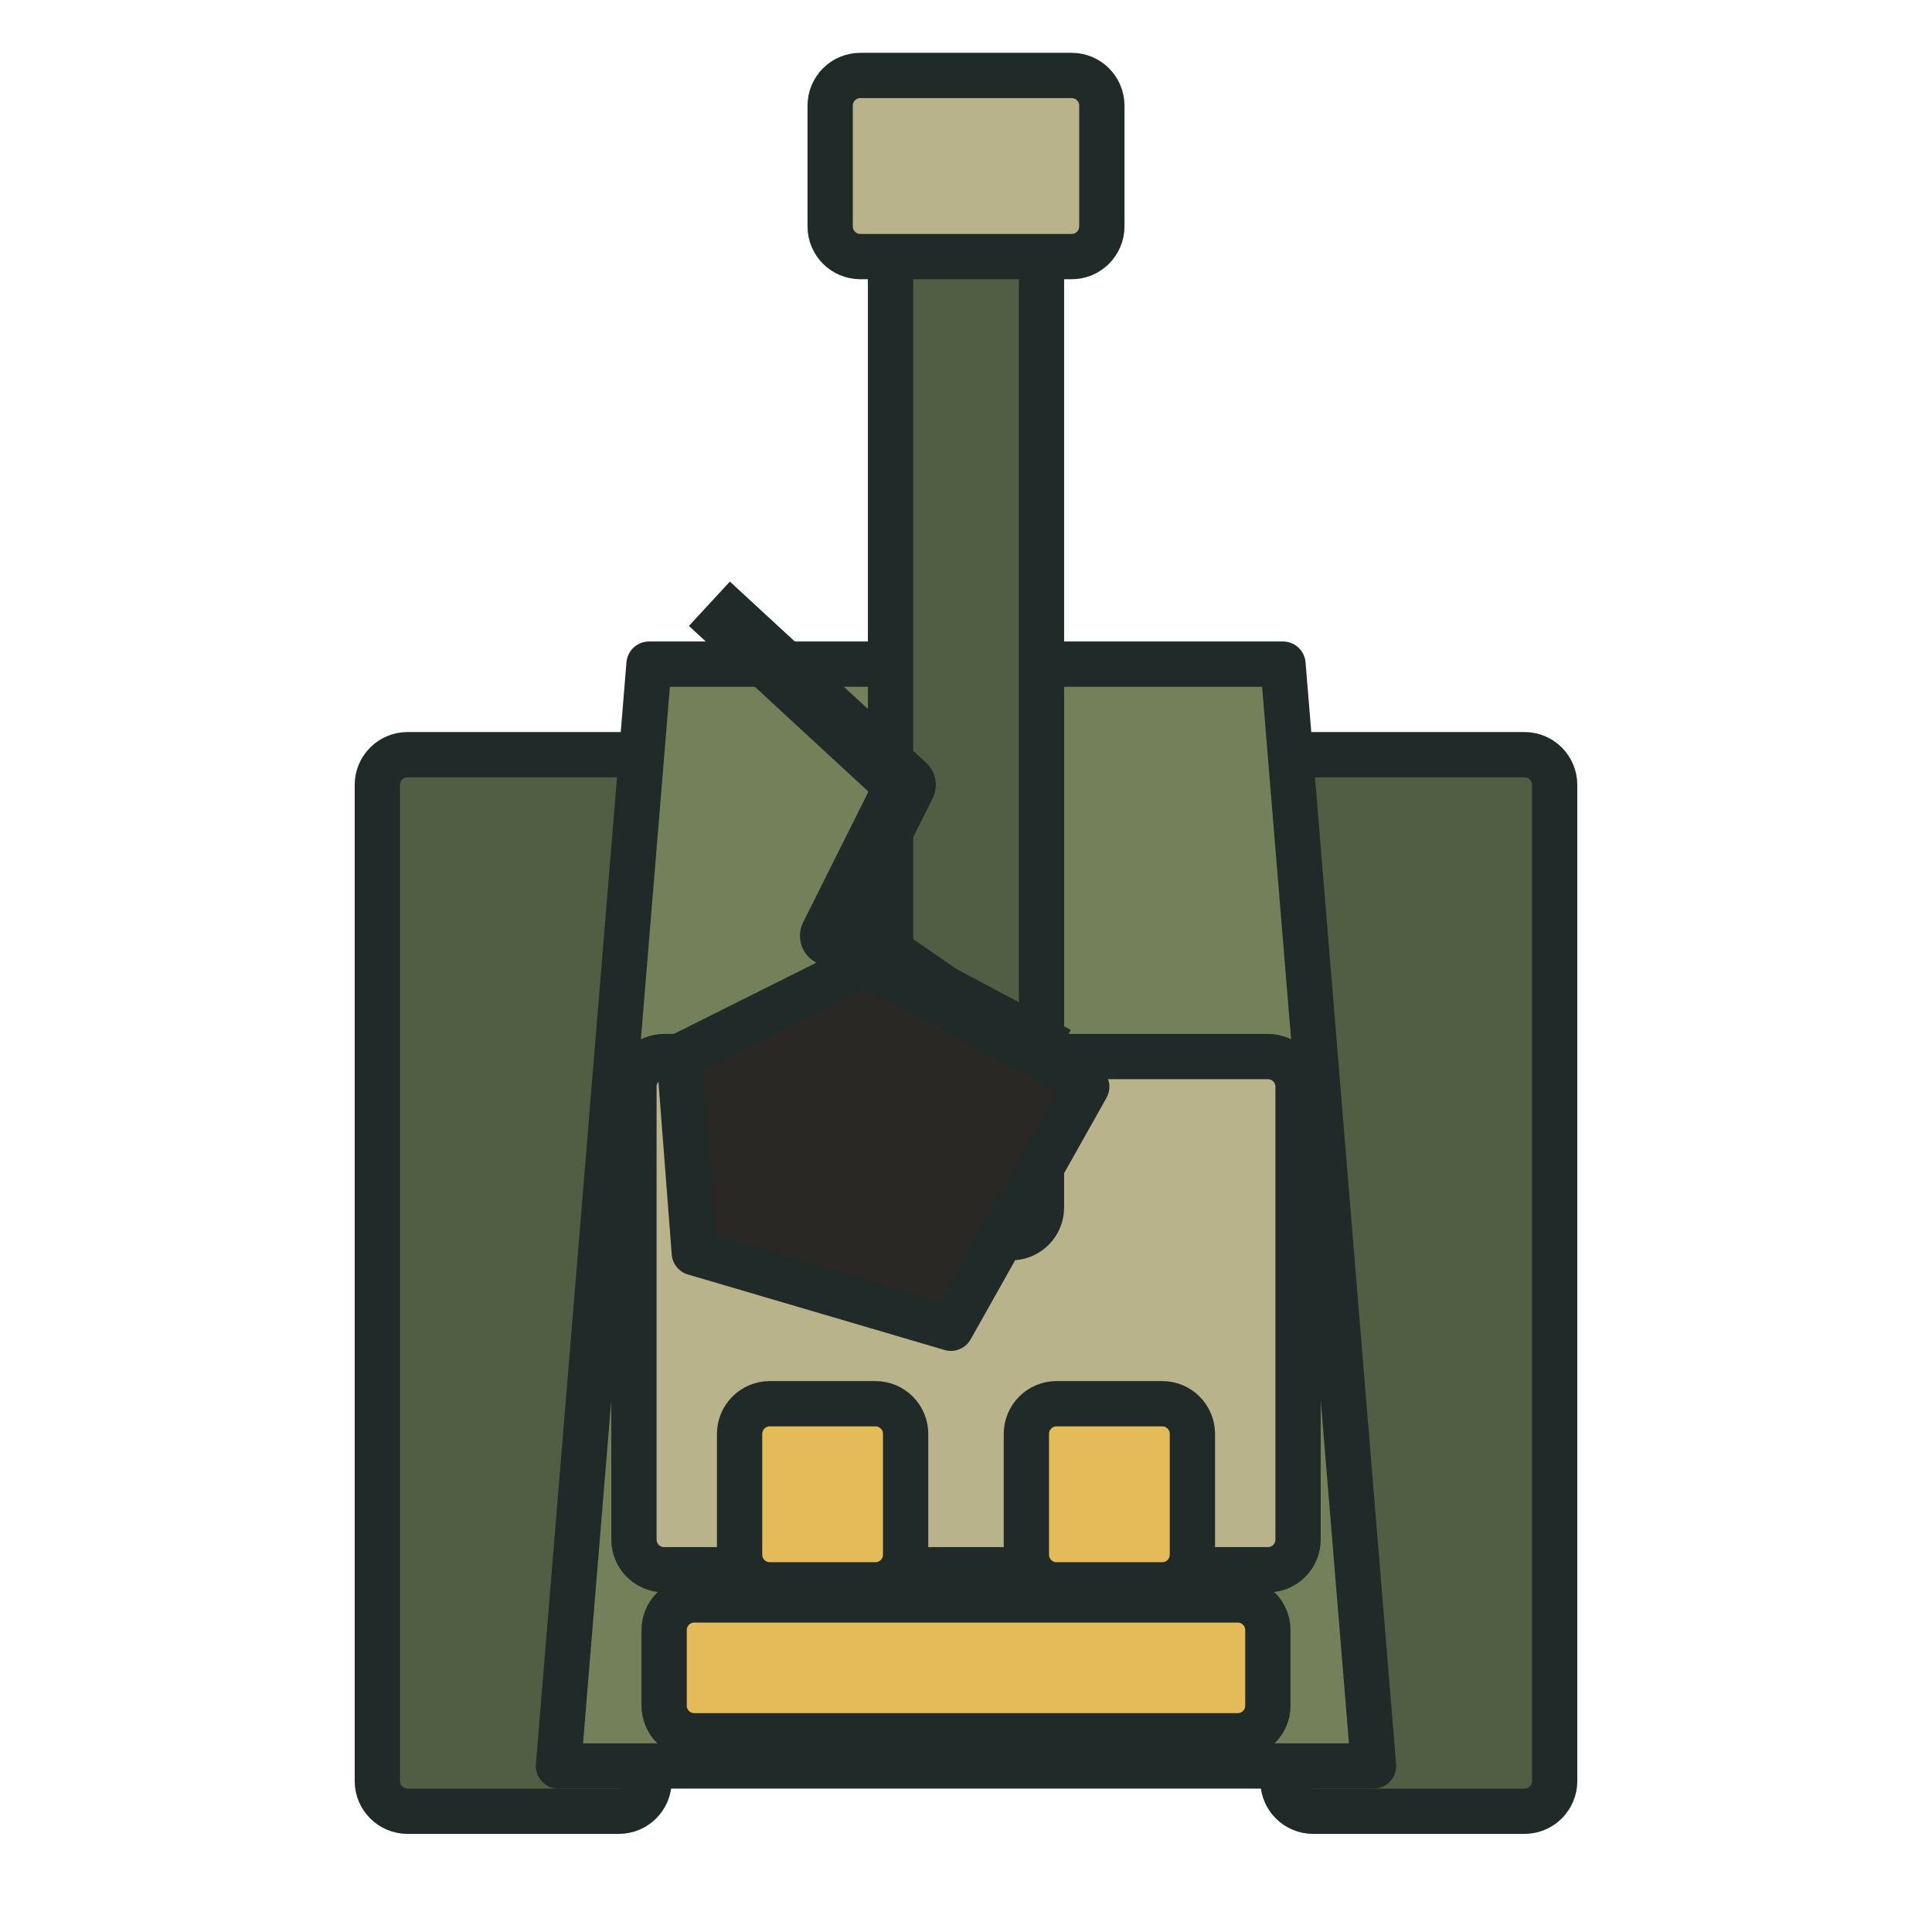
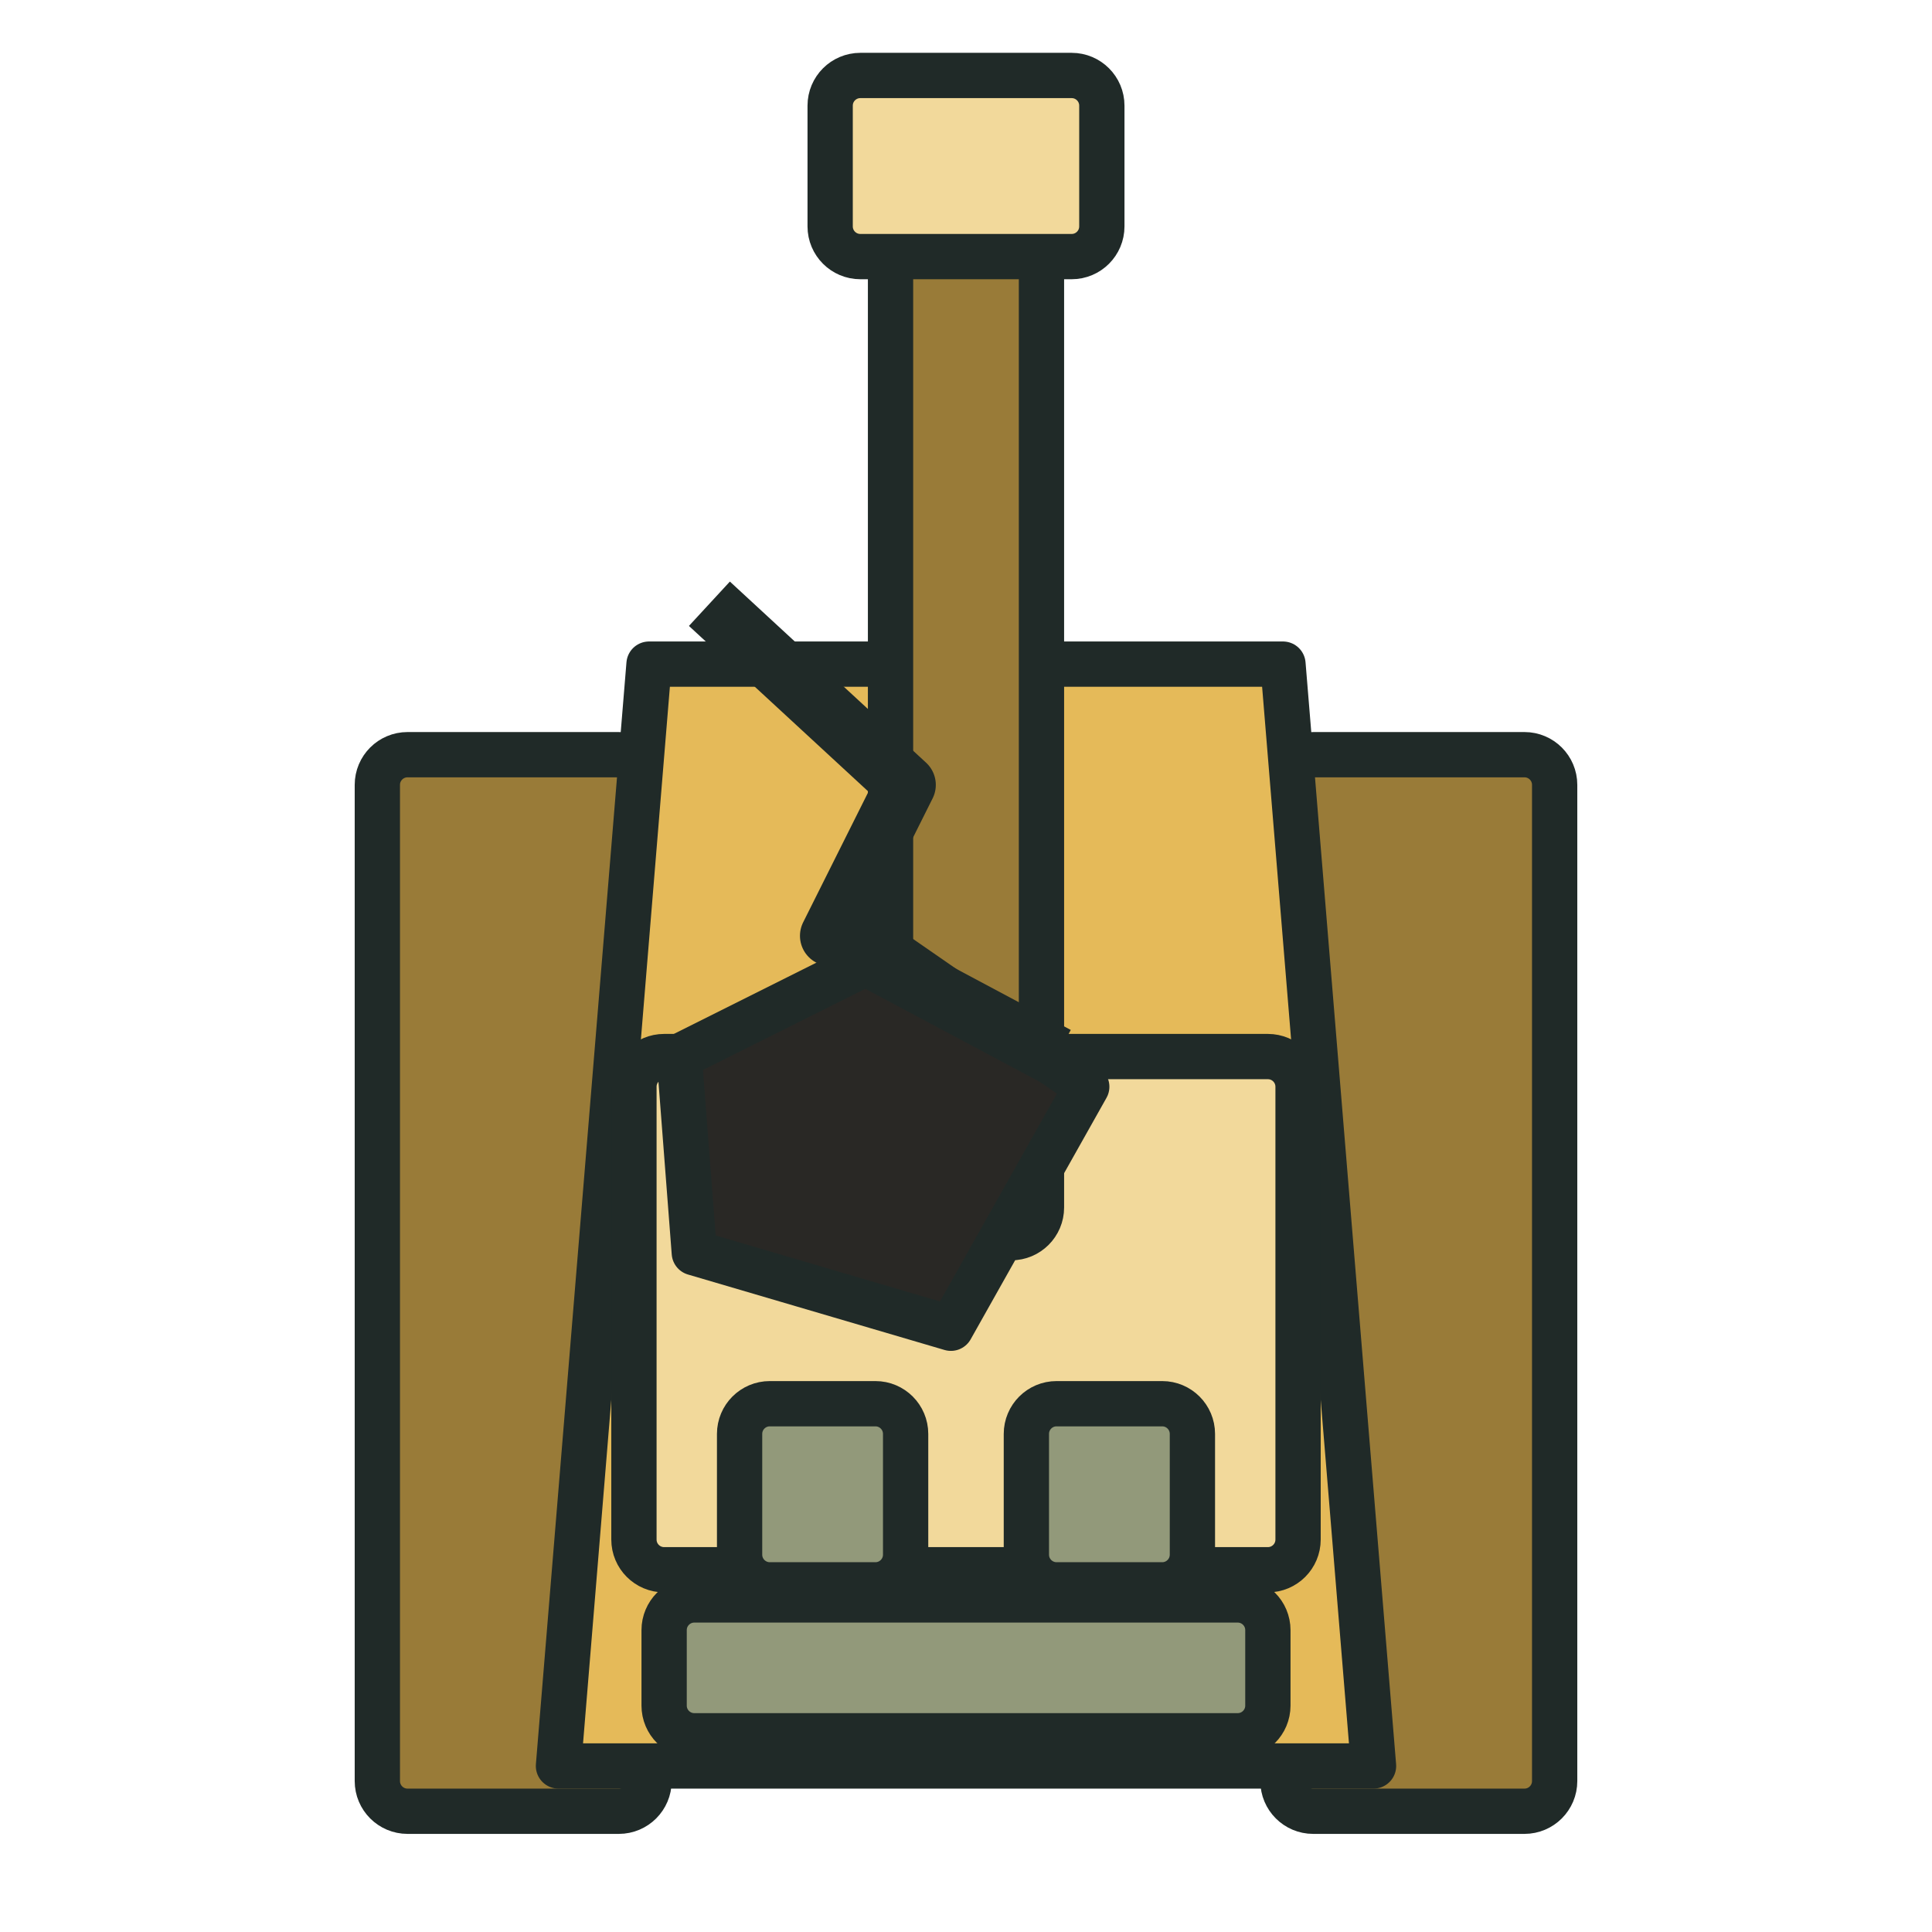
<svg xmlns="http://www.w3.org/2000/svg" width="128" height="128" viewBox="0 0 128 128">
-   <rect x="25" y="50" width="18" height="70" rx="2" fill="#505f43" stroke="#202a28" stroke-width="3" />
-   <rect x="85" y="50" width="18" height="70" rx="2" fill="#505f43" stroke="#202a28" stroke-width="3" />
-   <path d="M43 44 L85 44 L91 117 L37 117 Z" fill="#74805a" stroke="#202a28" stroke-width="3" stroke-linejoin="round" />
-   <rect x="42" y="70" width="44" height="34" rx="2" fill="#b8b38a" stroke="#202a28" stroke-width="3" />
-   <rect x="59" y="7" width="10" height="75" rx="2" fill="#505f43" stroke="#202a28" stroke-width="3" />
-   <rect x="55" y="5" width="18" height="12" rx="2" fill="#b8b38a" stroke="#202a28" stroke-width="3" />
-   <rect x="44" y="106" width="40" height="9" rx="2" fill="#e5ba59" stroke="#202a28" stroke-width="3" />
-   <rect x="49" y="93" width="11" height="12" rx="2" fill="#e5ba59" stroke="#202a28" stroke-width="3" />
-   <rect x="68" y="93" width="11" height="12" rx="2" fill="#e5ba59" stroke="#202a28" stroke-width="3" />
+   <rect x="25" y="50" width="18" height="70" rx="2" fill="#997b38" stroke="#202a28" stroke-width="3" />
+   <rect x="85" y="50" width="18" height="70" rx="2" fill="#997b38" stroke="#202a28" stroke-width="3" />
+   <path d="M43 44 L85 44 L91 117 L37 117 Z" fill="#e5ba59" stroke="#202a28" stroke-width="3" stroke-linejoin="round" />
+   <rect x="42" y="70" width="44" height="34" rx="2" fill="#f2d99b" stroke="#202a28" stroke-width="3" />
+   <rect x="59" y="7" width="10" height="75" rx="2" fill="#997b38" stroke="#202a28" stroke-width="3" />
+   <rect x="55" y="5" width="18" height="12" rx="2" fill="#f2d99b" stroke="#202a28" stroke-width="3" />
+   <rect x="44" y="106" width="40" height="9" rx="2" fill="#92997a" stroke="#202a28" stroke-width="3" />
+   <rect x="49" y="93" width="11" height="12" rx="2" fill="#92997a" stroke="#202a28" stroke-width="3" />
+   <rect x="68" y="93" width="11" height="12" rx="2" fill="#92997a" stroke="#202a28" stroke-width="3" />
  <path d="M45 70 L59 63 L72 72 L63 88 L46 83 Z" fill="#292825" stroke="#202a28" stroke-width="3" stroke-linejoin="round" />
  <path d="M47 40 L60 52 L55 62 L70 70" fill="none" stroke="#202a28" stroke-width="4" stroke-linejoin="round" />
</svg>
